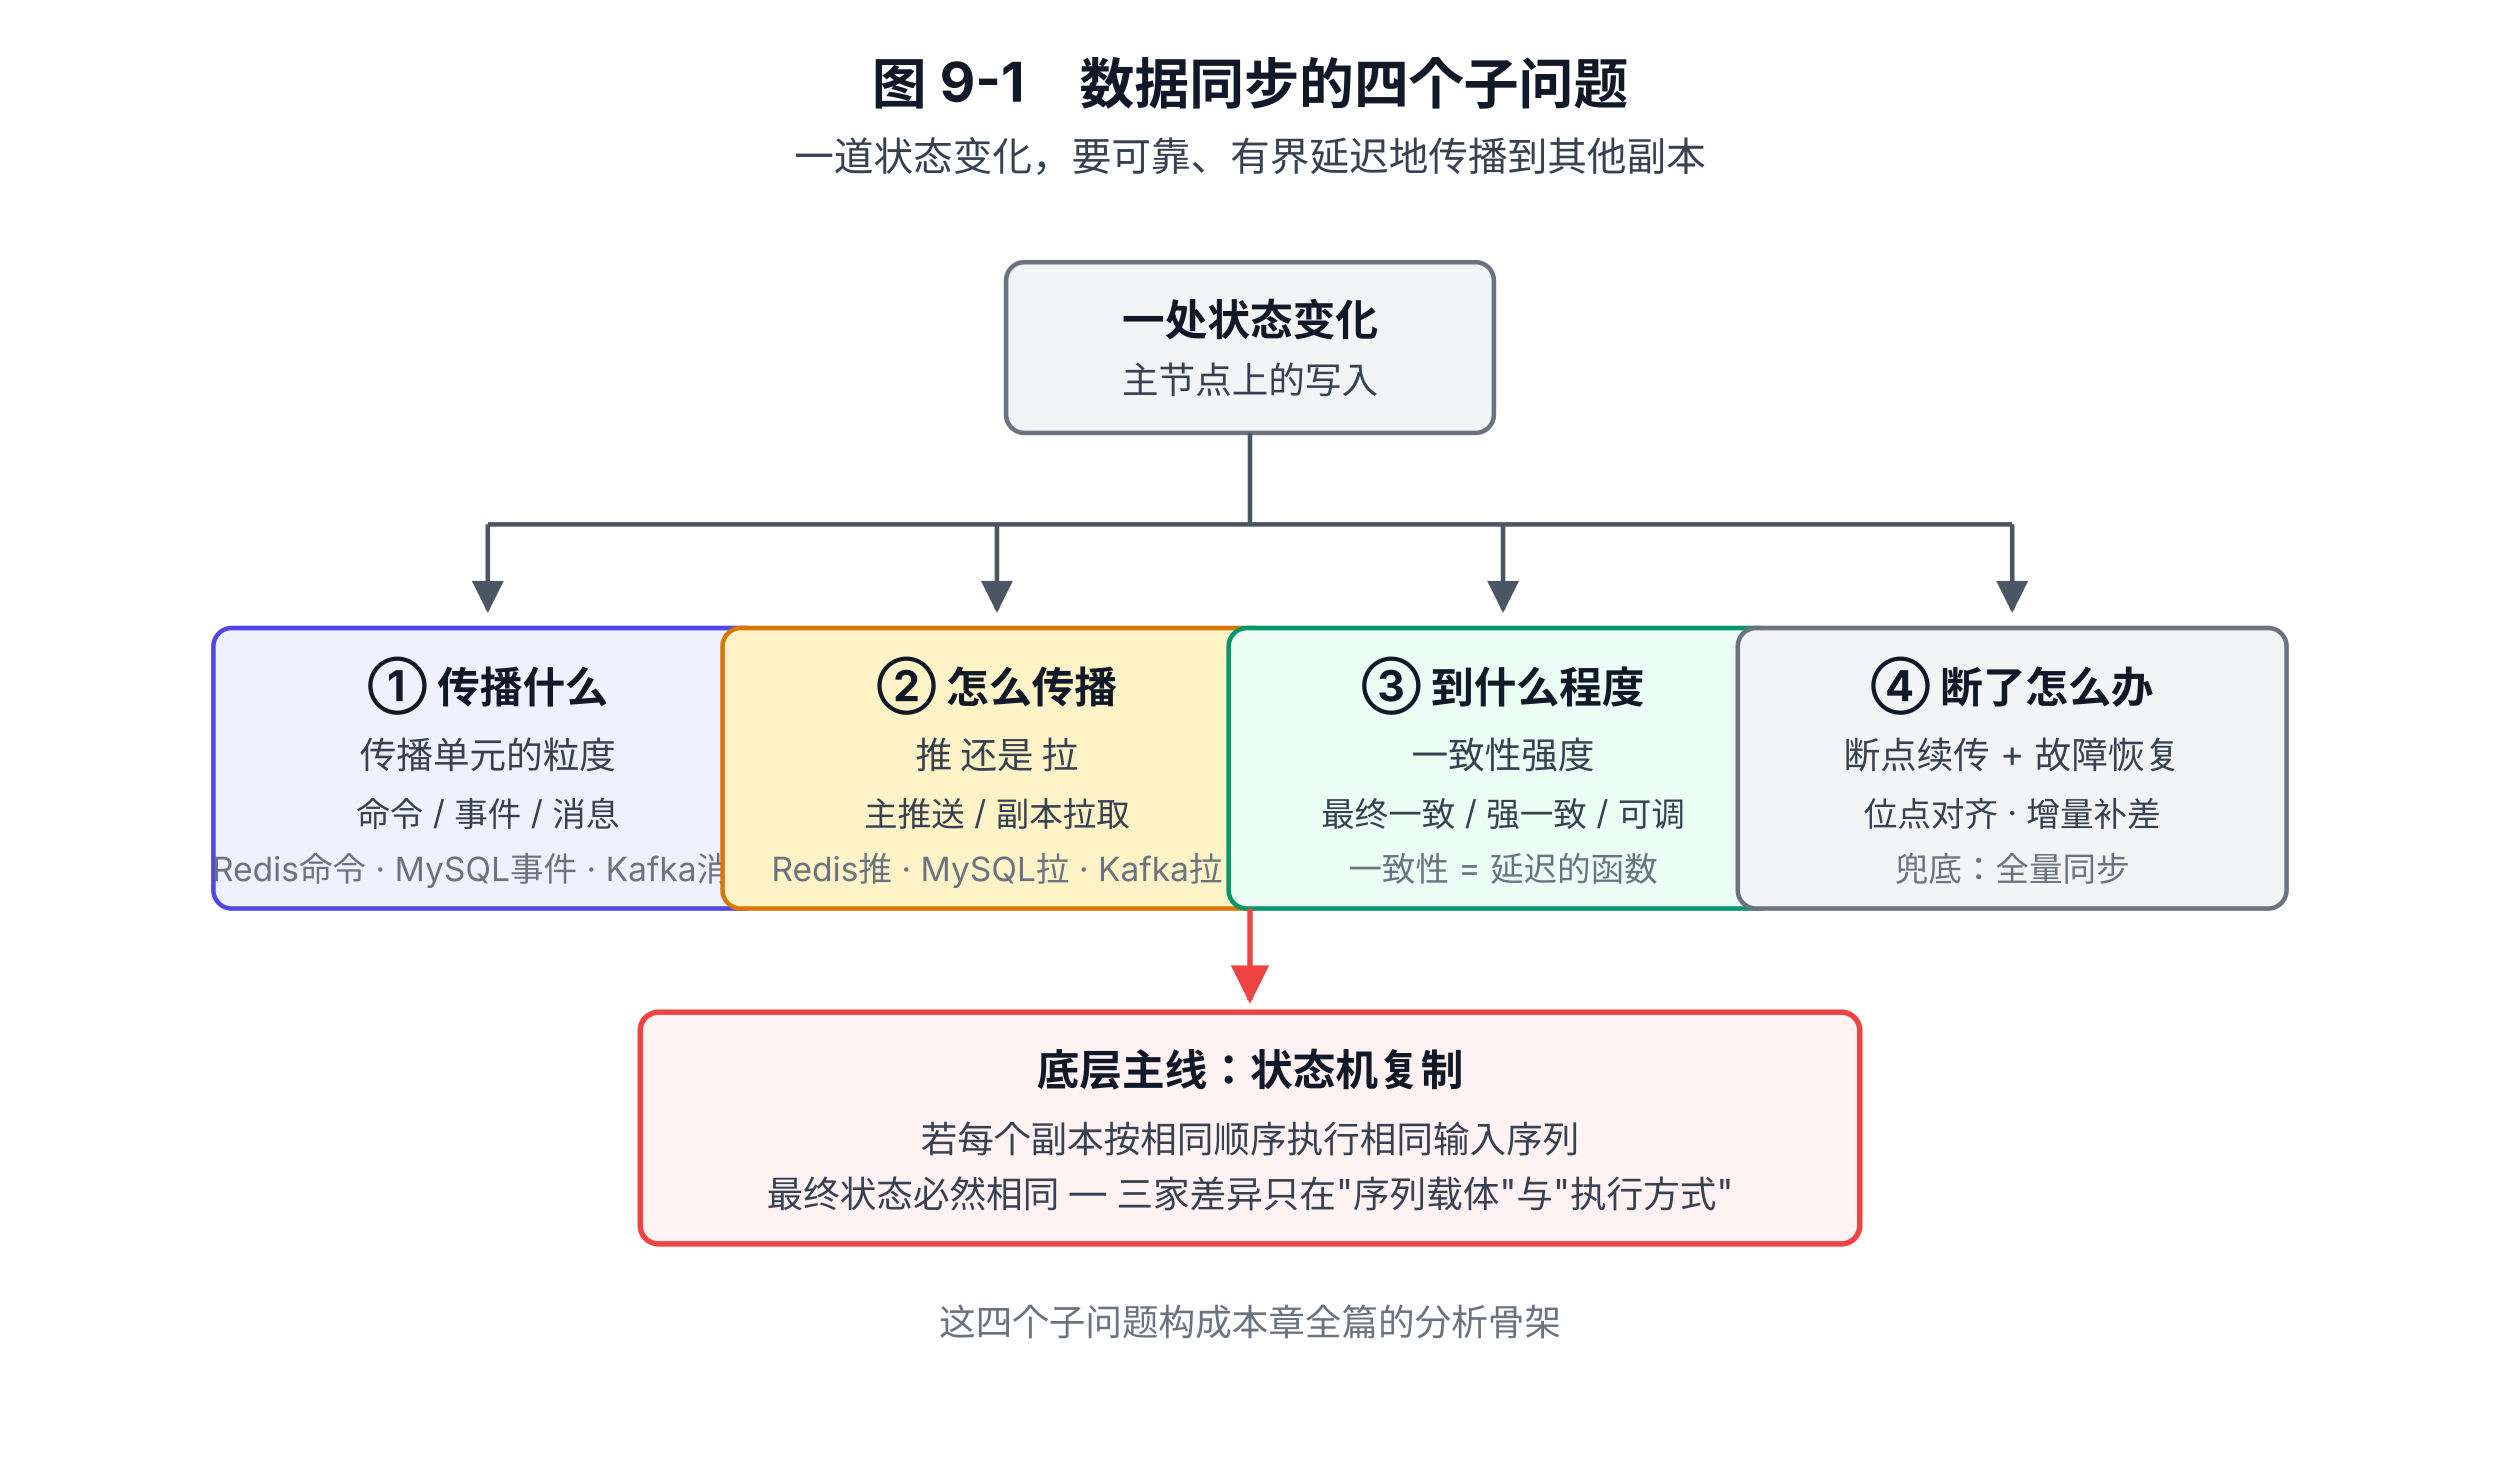
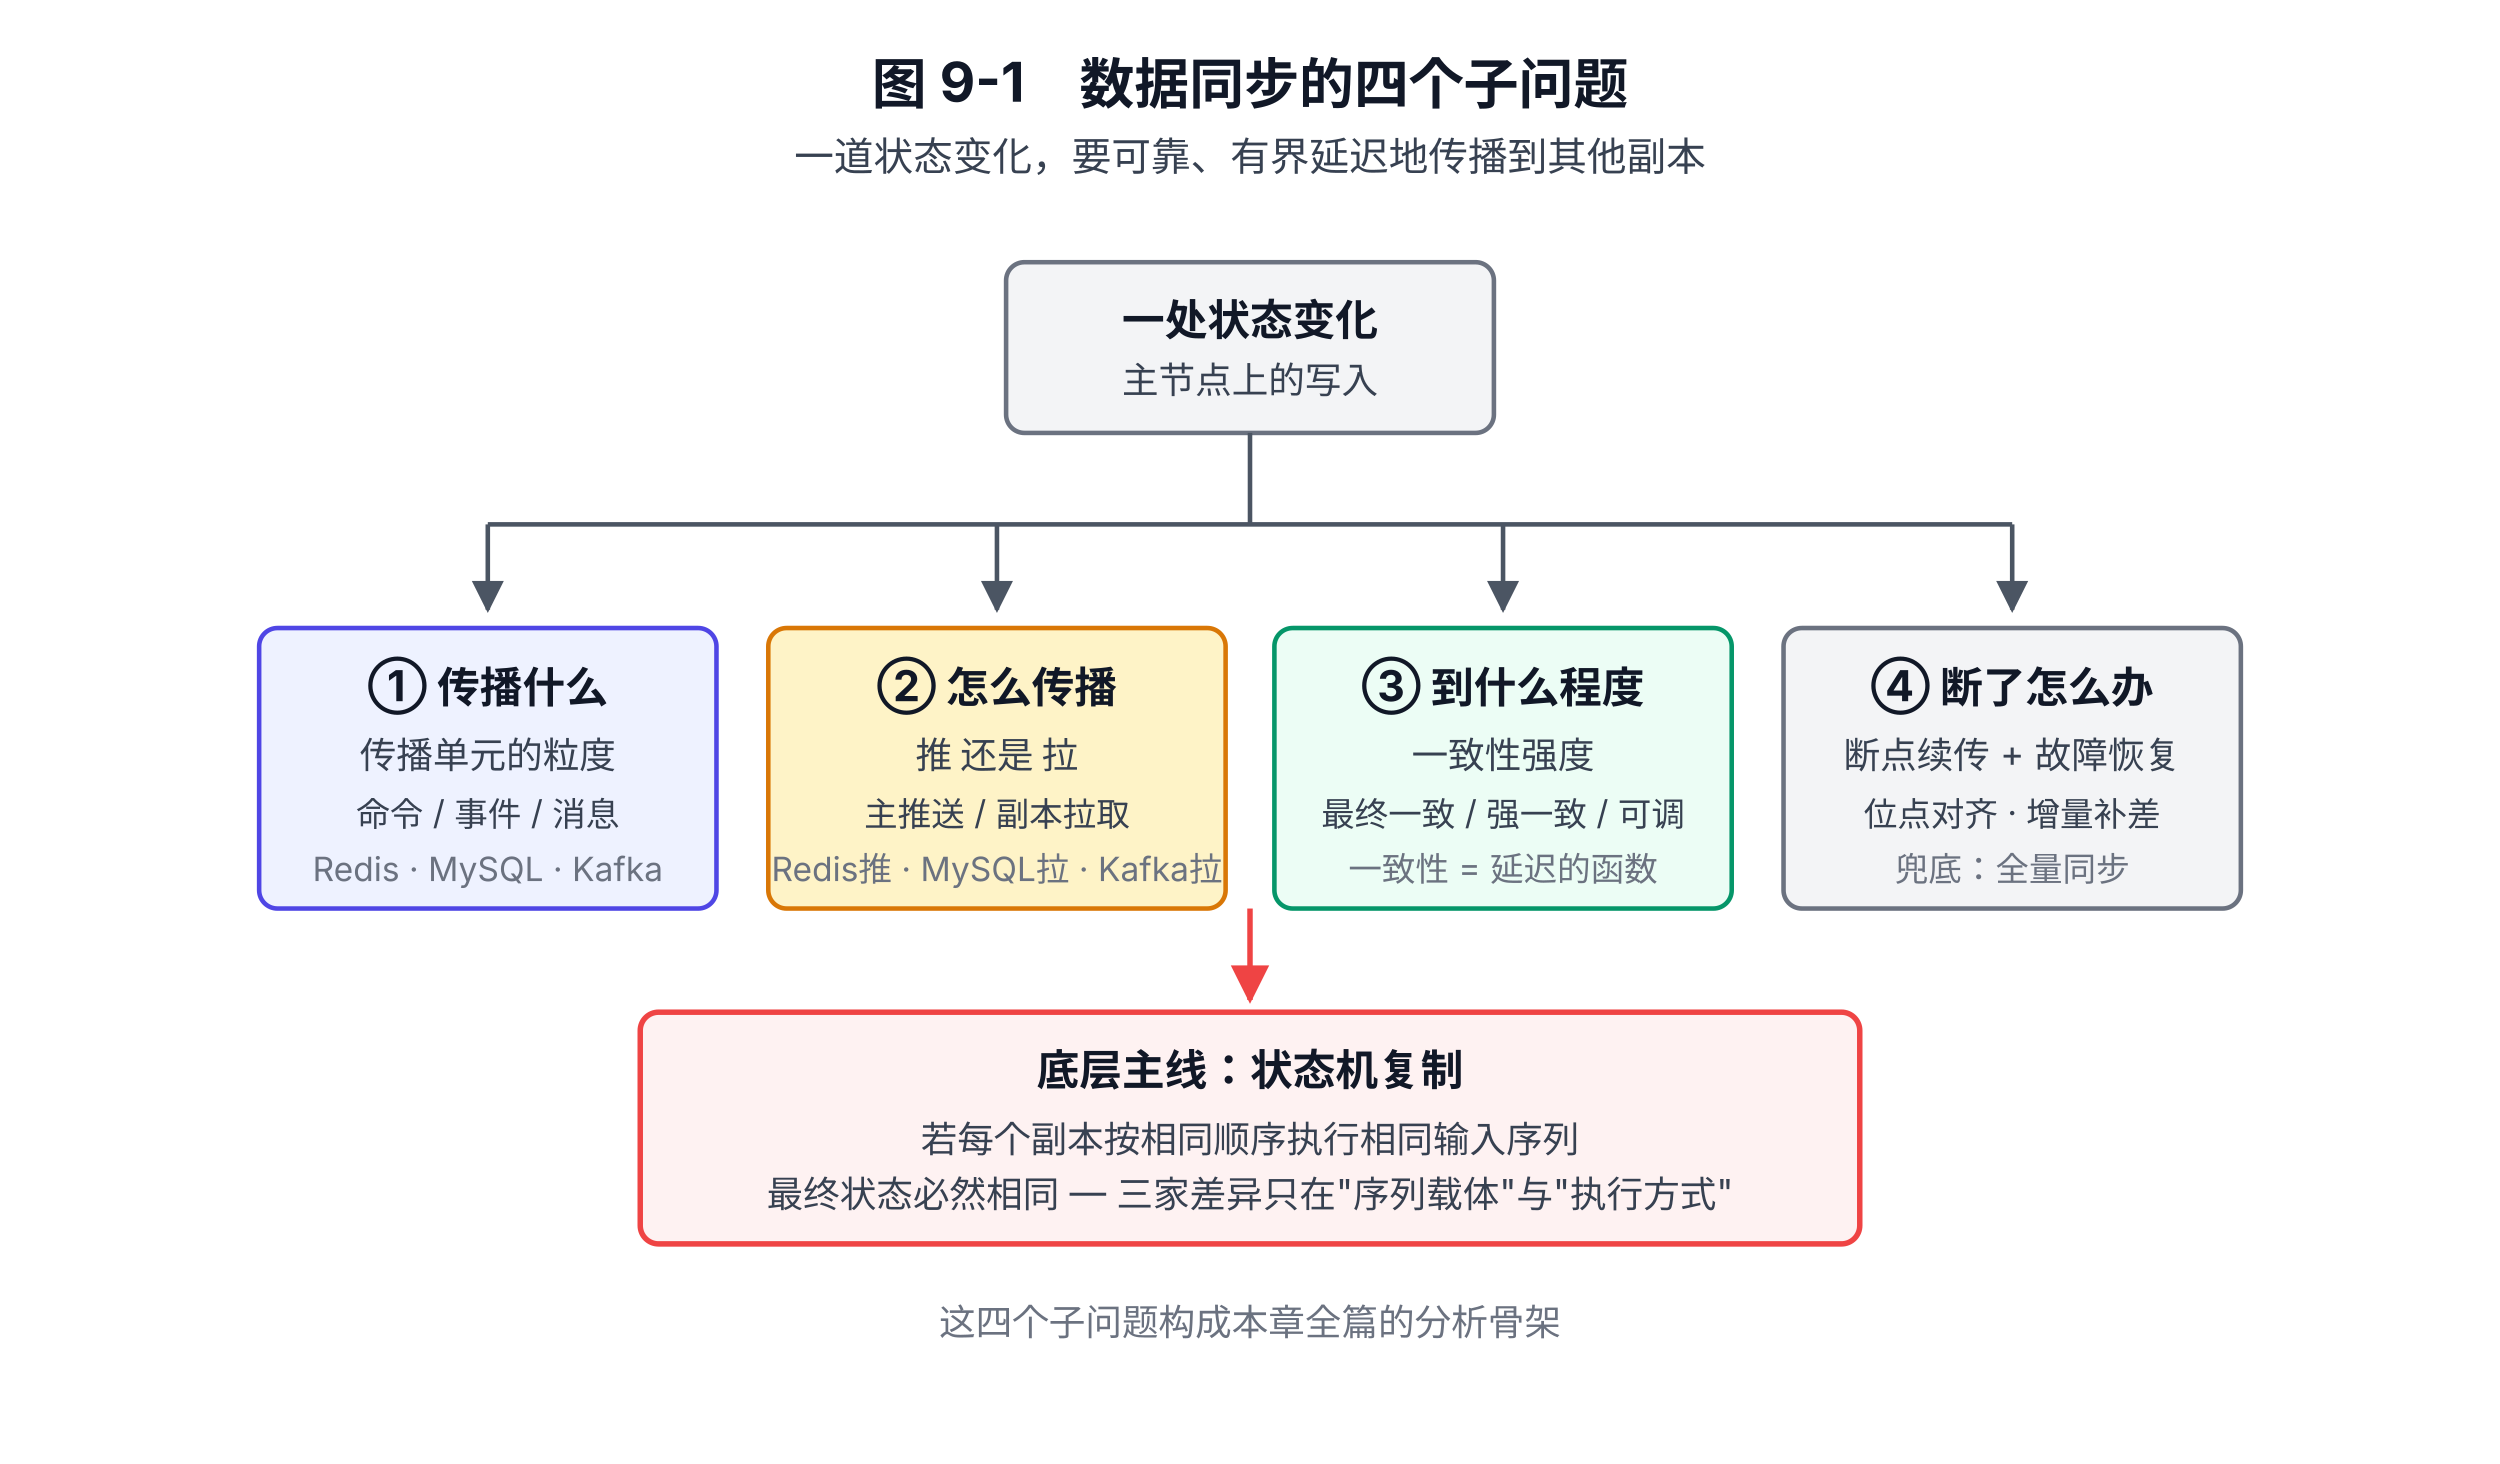
<svg xmlns="http://www.w3.org/2000/svg" viewBox="0 0 820 480" font-family="system-ui, -apple-system, 'PingFang SC', 'Microsoft YaHei', sans-serif">
  <defs>
    <marker id="arrow" viewBox="0 0 10 10" refX="9" refY="5" markerWidth="7" markerHeight="7" orient="auto-start-reverse">
      <path d="M0,0 L10,5 L0,10 z" fill="#4B5563" />
    </marker>
    <marker id="arrowRed" viewBox="0 0 10 10" refX="9" refY="5" markerWidth="7" markerHeight="7" orient="auto-start-reverse">
      <path d="M0,0 L10,5 L0,10 z" fill="#EF4444" />
    </marker>
  </defs>
  <text x="410" y="34" text-anchor="middle" font-size="18" font-weight="700" fill="#111827">图 9-1　数据同步的四个子问题</text>
  <text x="410" y="56" text-anchor="middle" font-size="13" fill="#374151">一道状态变化，要可靠、有界延迟地传播到其他副本</text>
  <rect x="330" y="86" width="160" height="56" rx="6" fill="#F3F4F6" stroke="#6B7280" stroke-width="1.5" />
  <text x="410" y="110" text-anchor="middle" font-size="14" font-weight="600" fill="#111827">一处状态变化</text>
  <text x="410" y="129" text-anchor="middle" font-size="12" fill="#374151">主节点上的写入</text>
  <line x1="410" y1="142" x2="410" y2="172" stroke="#4B5563" stroke-width="1.5" />
  <line x1="160" y1="172" x2="660" y2="172" stroke="#4B5563" stroke-width="1.5" />
  <line x1="160" y1="172" x2="160" y2="200" stroke="#4B5563" stroke-width="1.5" marker-end="url(#arrow)" />
  <line x1="327" y1="172" x2="327" y2="200" stroke="#4B5563" stroke-width="1.5" marker-end="url(#arrow)" />
  <line x1="493" y1="172" x2="493" y2="200" stroke="#4B5563" stroke-width="1.5" marker-end="url(#arrow)" />
  <line x1="660" y1="172" x2="660" y2="200" stroke="#4B5563" stroke-width="1.5" marker-end="url(#arrow)" />
-   <rect x="70" y="206" width="180" height="92" rx="6" fill="#EEF2FF" stroke="#4F46E5" stroke-width="1.5" />
+   <rect x="85" y="206" width="150" height="92" rx="6" fill="#EEF2FF" stroke="#4F46E5" stroke-width="1.5" />
  <text x="160" y="230" text-anchor="middle" font-size="14" font-weight="700" fill="#111827">① 传播什么</text>
  <text x="160" y="252" text-anchor="middle" font-size="12" fill="#374151">传播单元的粒度</text>
  <text x="160" y="271" text-anchor="middle" font-size="11" fill="#374151">命令 / 事件 / 消息</text>
-   <text x="160" y="289" text-anchor="middle" font-size="11" fill="#6B7280">Redis命令 · MySQL事件 · Kafka消息</text>
-   <rect x="237" y="206" width="180" height="92" rx="6" fill="#FEF3C7" stroke="#D97706" stroke-width="1.5" />
+   <text x="160" y="289" text-anchor="middle" font-size="11" fill="#6B7280">Redis · MySQL · Kafka</text>
+   <rect x="252" y="206" width="150" height="92" rx="6" fill="#FEF3C7" stroke="#D97706" stroke-width="1.5" />
  <text x="327" y="230" text-anchor="middle" font-size="14" font-weight="700" fill="#111827">② 怎么传播</text>
  <text x="327" y="252" text-anchor="middle" font-size="12" fill="#374151">推 还是 拉</text>
  <text x="327" y="271" text-anchor="middle" font-size="11" fill="#374151">主推送 / 副本拉取</text>
  <text x="327" y="289" text-anchor="middle" font-size="11" fill="#6B7280">Redis推 · MySQL拉 · Kafka拉</text>
-   <rect x="403" y="206" width="180" height="92" rx="6" fill="#ECFDF5" stroke="#059669" stroke-width="1.5" />
+   <rect x="418" y="206" width="150" height="92" rx="6" fill="#ECFDF5" stroke="#059669" stroke-width="1.5" />
  <text x="493" y="230" text-anchor="middle" font-size="14" font-weight="700" fill="#111827">③ 到什么程度</text>
  <text x="493" y="252" text-anchor="middle" font-size="12" fill="#374151">一致性强度</text>
  <text x="493" y="271" text-anchor="middle" font-size="11" fill="#374151">最终一致 / 强一致 / 可调</text>
  <text x="493" y="289" text-anchor="middle" font-size="11" fill="#6B7280">一致性 = 延迟的函数</text>
-   <rect x="570" y="206" width="180" height="92" rx="6" fill="#F3F4F6" stroke="#6B7280" stroke-width="1.5" />
+   <rect x="585" y="206" width="150" height="92" rx="6" fill="#F3F4F6" stroke="#6B7280" stroke-width="1.5" />
  <text x="660" y="230" text-anchor="middle" font-size="14" font-weight="700" fill="#111827">④ 断了怎么办</text>
  <text x="660" y="252" text-anchor="middle" font-size="12" fill="#374151">断点续传 + 故障恢复</text>
  <text x="660" y="271" text-anchor="middle" font-size="11" fill="#374151">位点对齐 · 增量补差</text>
  <text x="660" y="289" text-anchor="middle" font-size="11" fill="#6B7280">兜底：全量同步</text>
  <line x1="410" y1="298" x2="410" y2="328" stroke="#EF4444" stroke-width="1.8" marker-end="url(#arrowRed)" />
  <rect x="210" y="332" width="400" height="76" rx="6" fill="#FEF2F2" stroke="#EF4444" stroke-width="1.8" />
  <text x="410" y="356" text-anchor="middle" font-size="14" font-weight="700" fill="#111827">底层主线：状态机复制</text>
  <text x="410" y="378" text-anchor="middle" font-size="12" fill="#374151">若每个副本按相同顺序执行相同输入序列</text>
  <text x="410" y="396" text-anchor="middle" font-size="12" fill="#374151">最终状态必然相同 — 三家差异只在"序列载体"与"执行方式"</text>
  <text x="410" y="438" text-anchor="middle" font-size="12" fill="#6B7280">这四个子问题构成本章全篇的分析骨架</text>
</svg>
